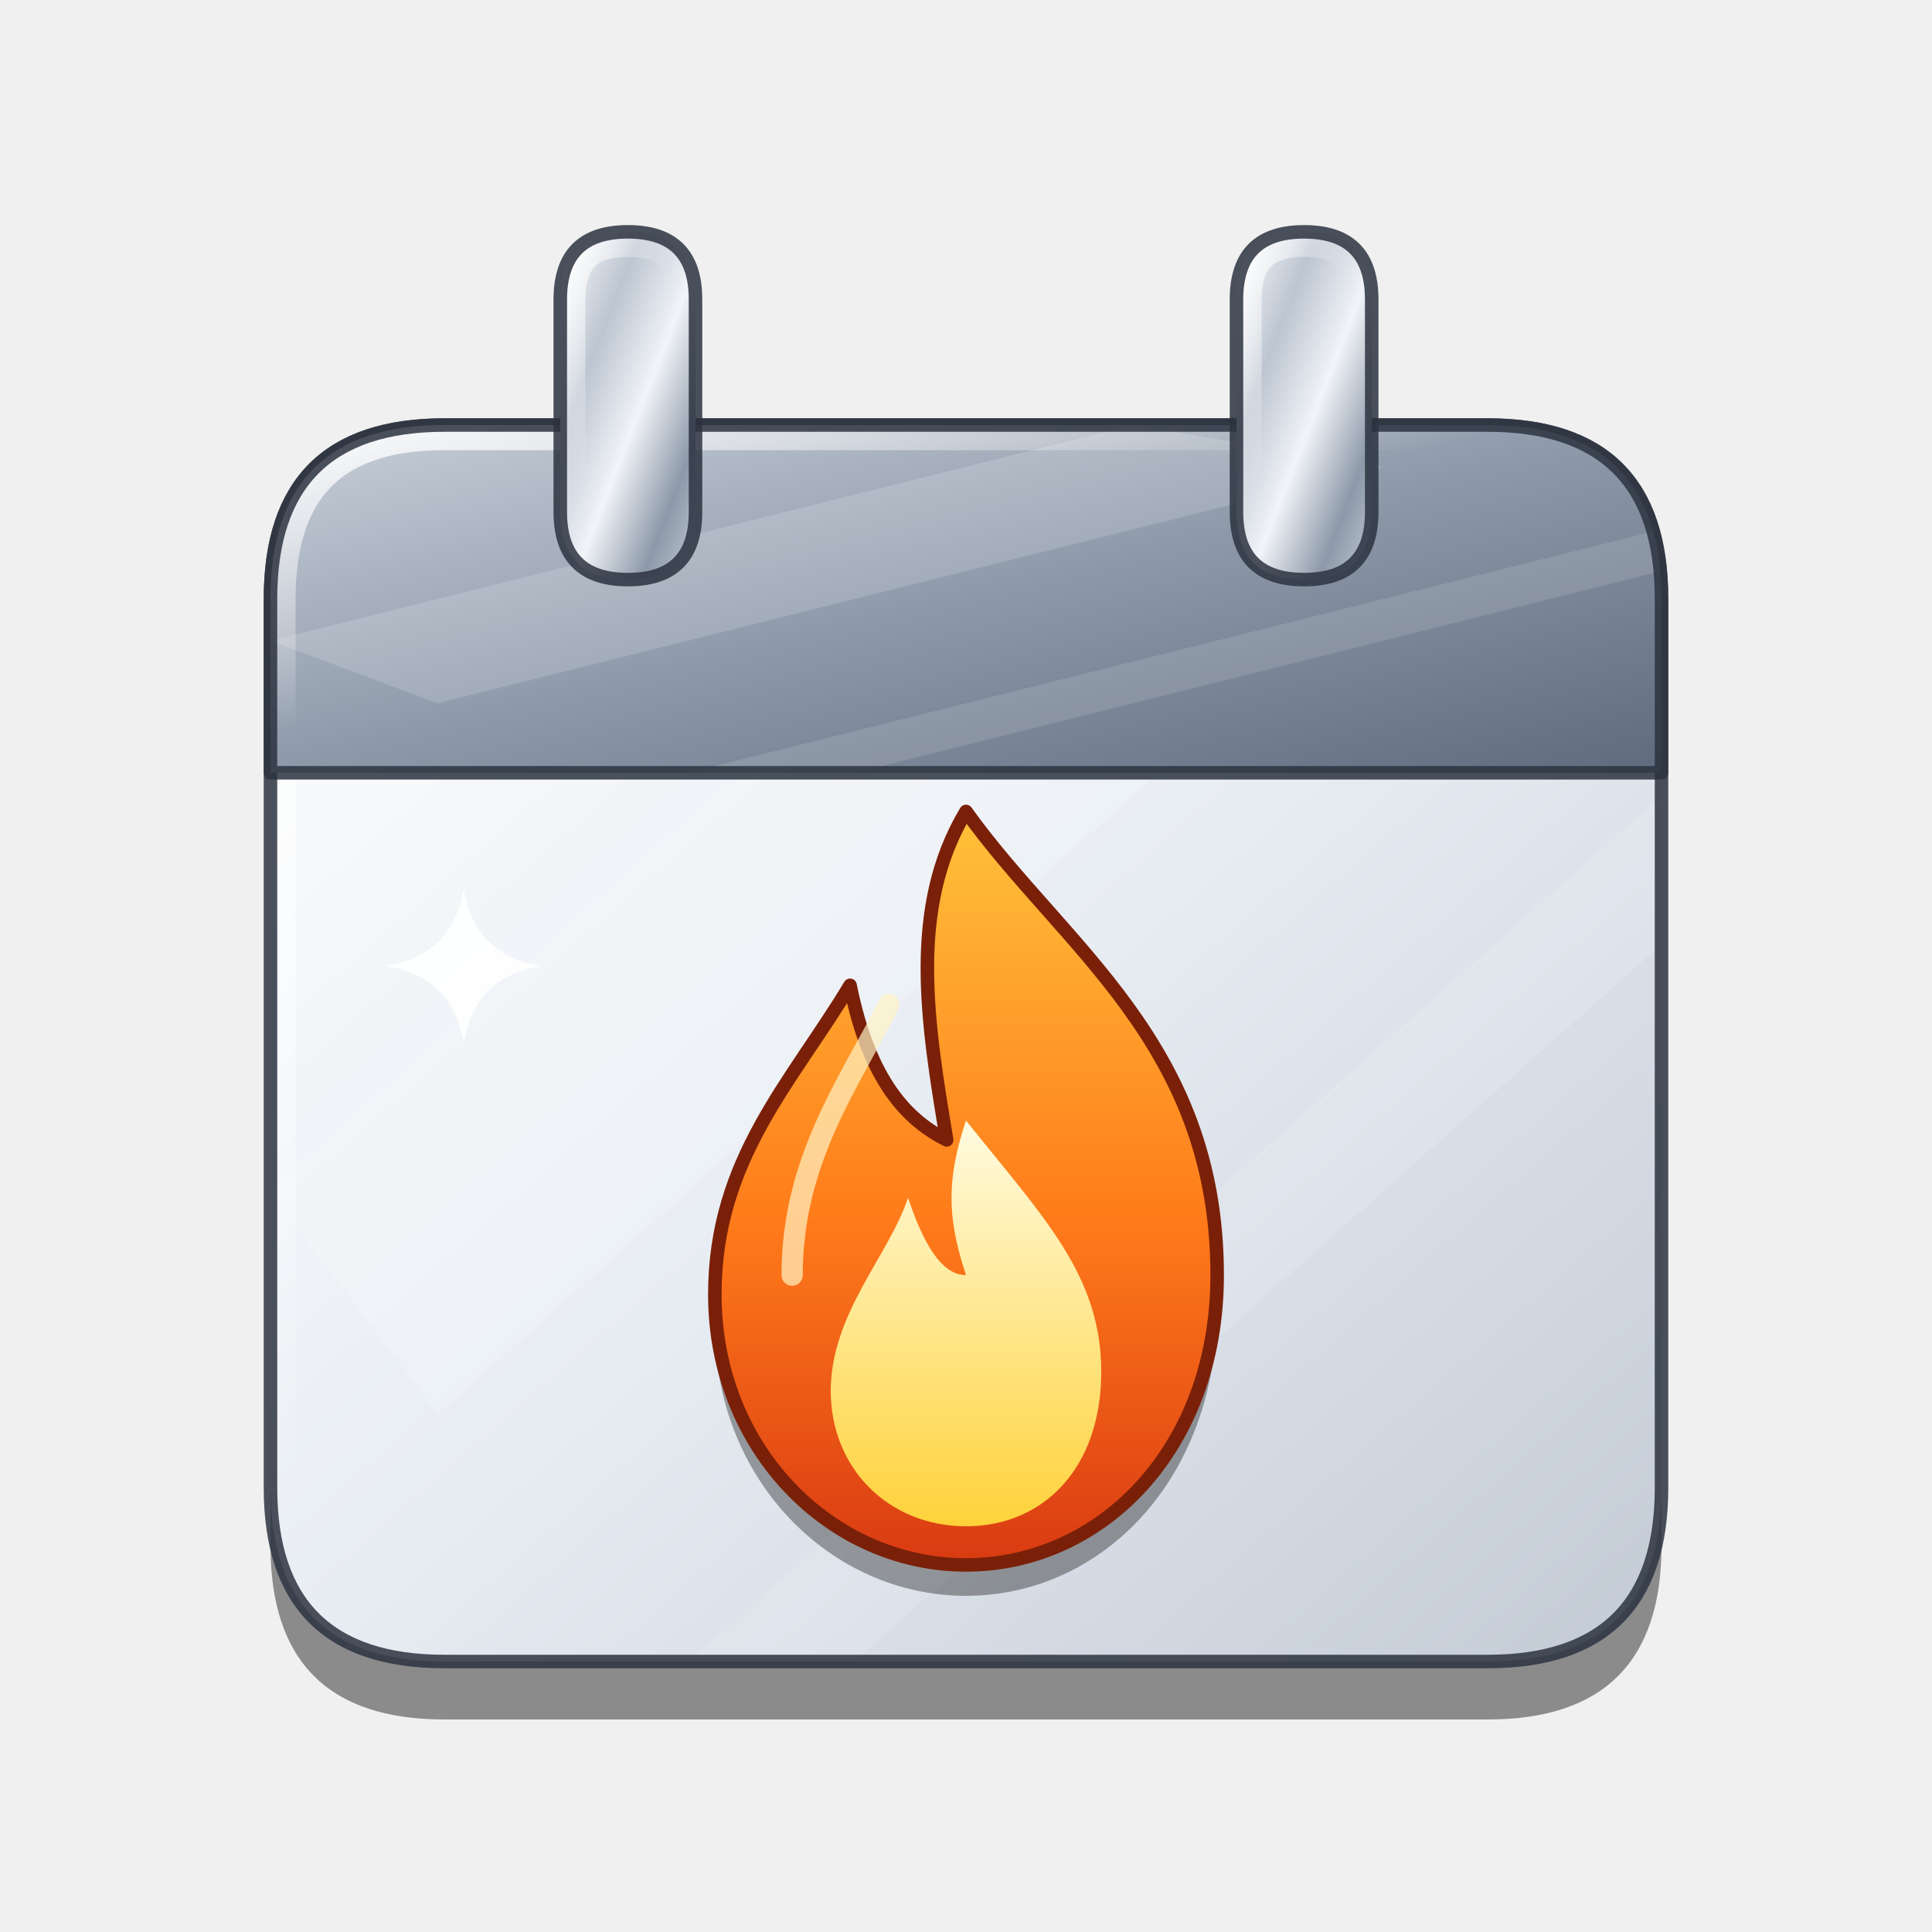
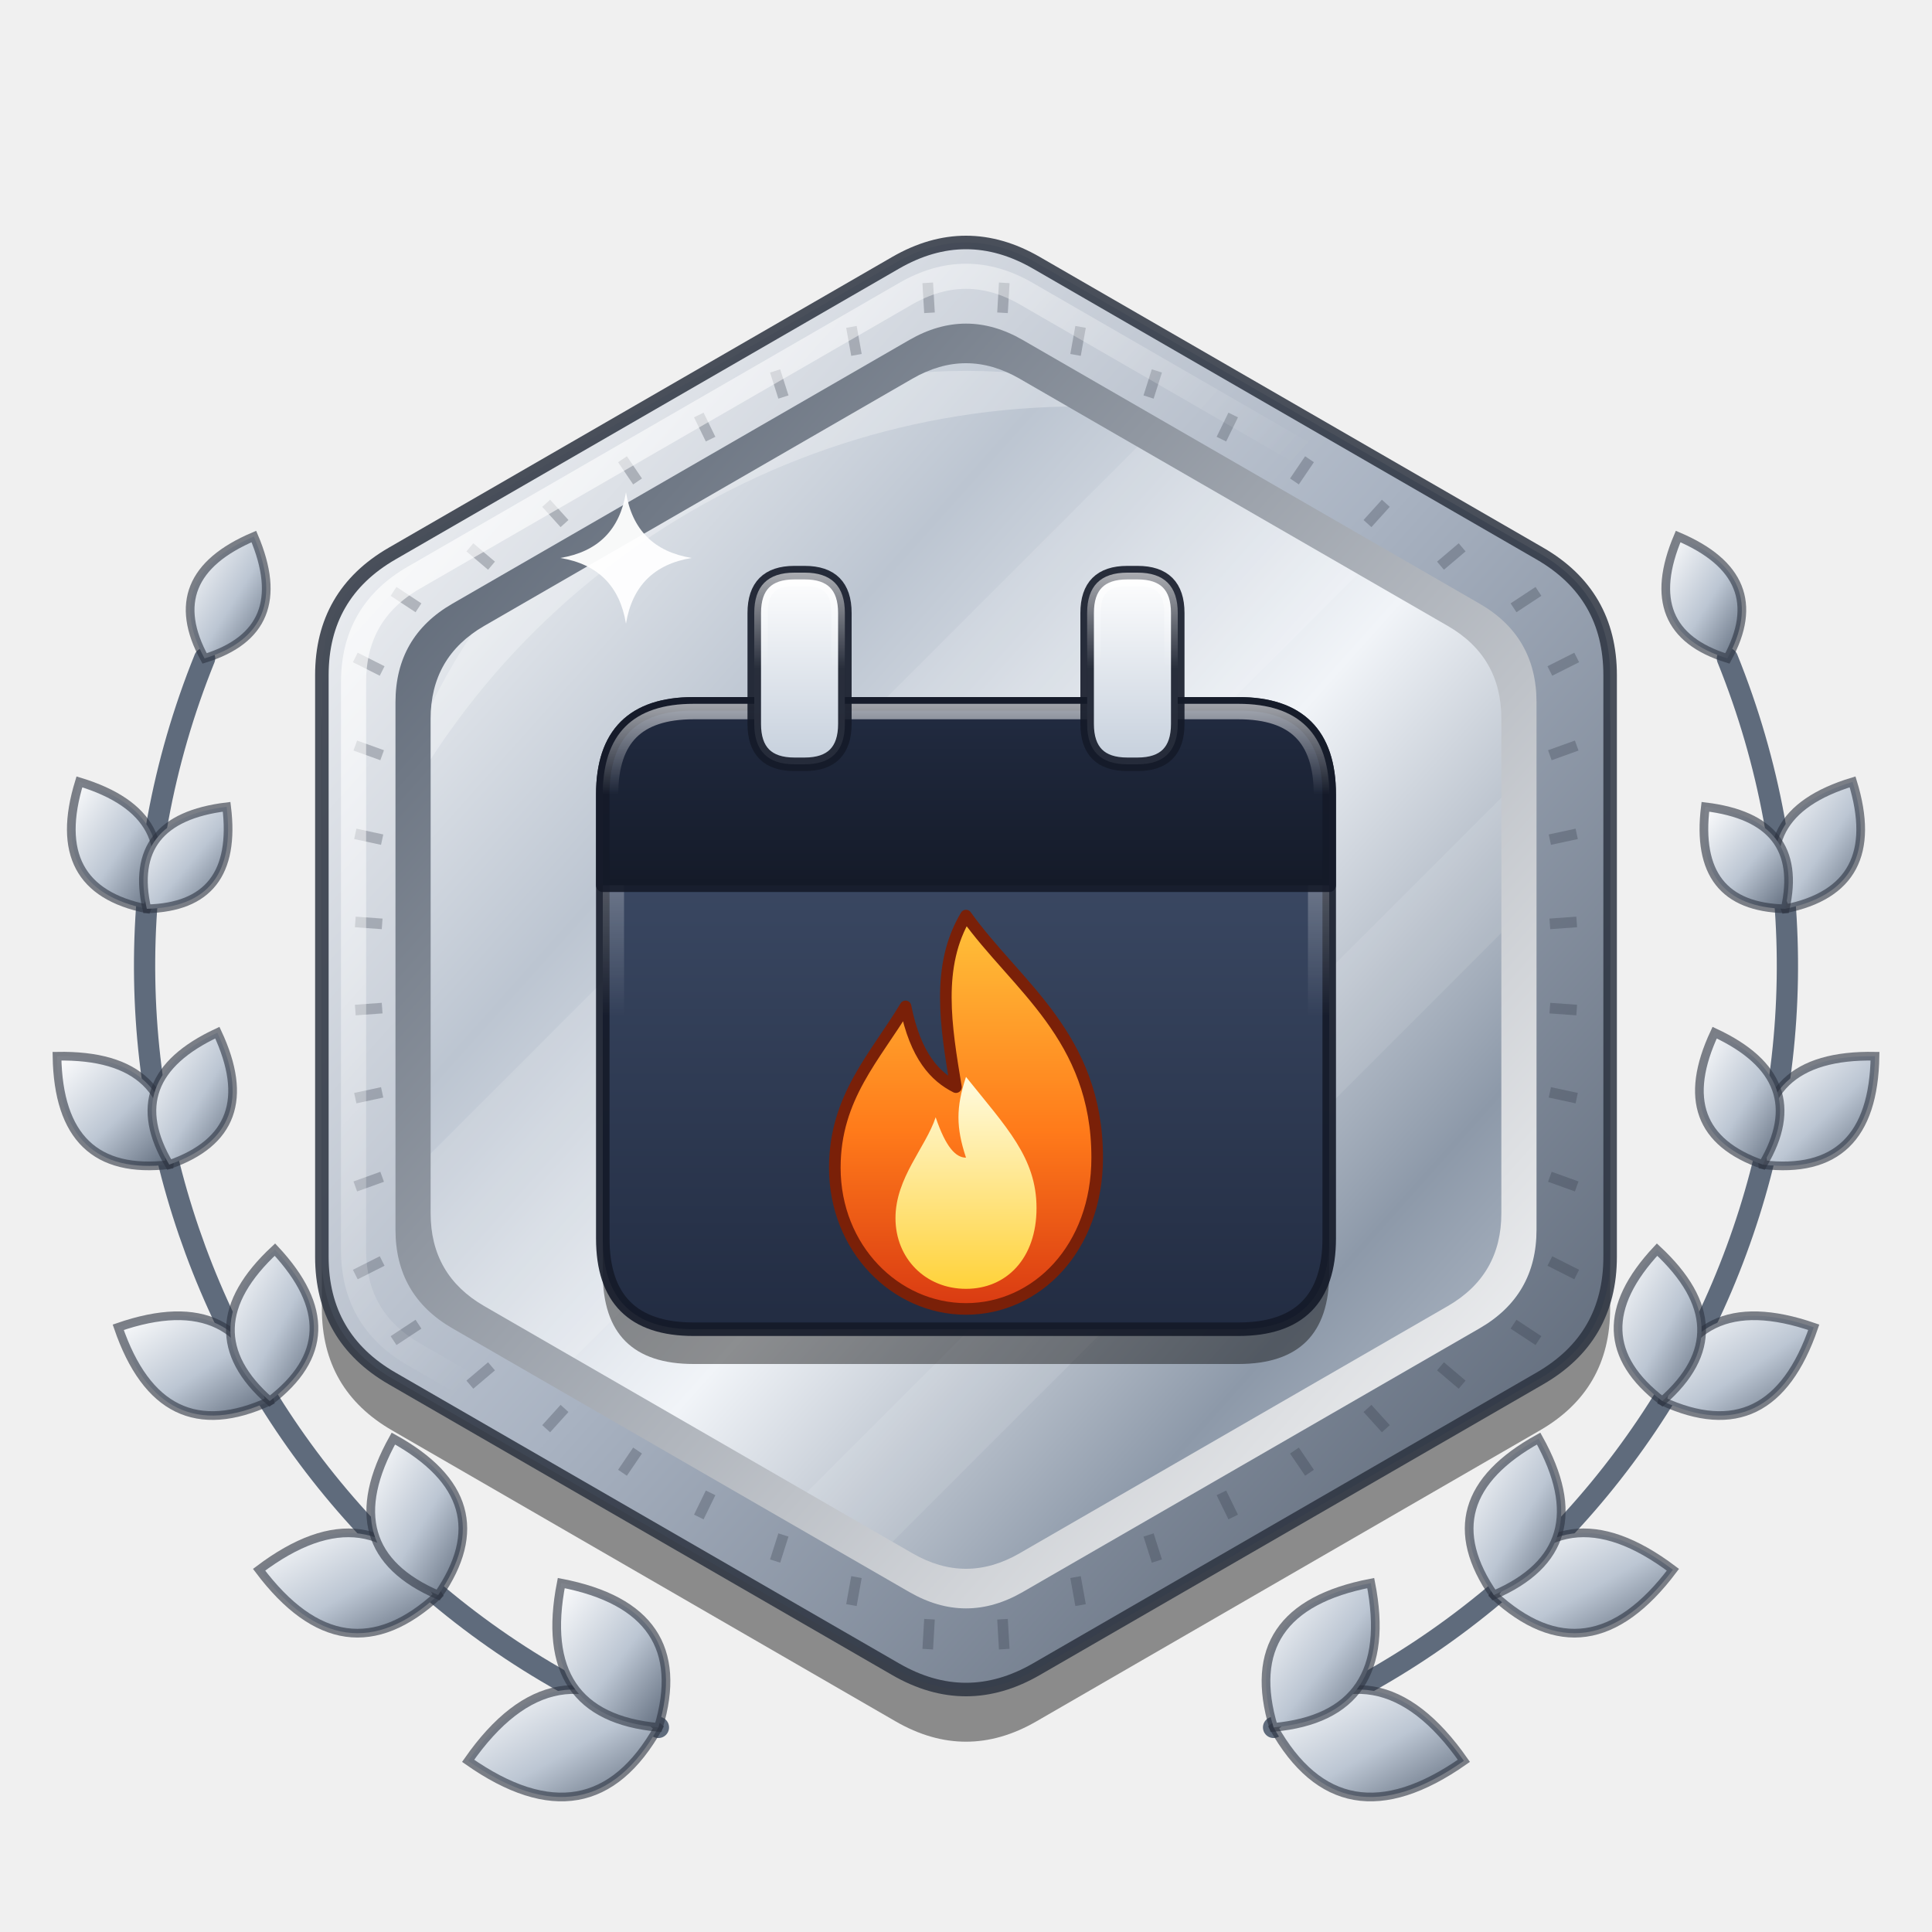
<svg xmlns="http://www.w3.org/2000/svg" width="120" height="120" viewBox="0 0 100 100">
  <defs>
-     <linearGradient id="m" x1="0" y1="0" x2="1" y2="1">
+     <linearGradient id="diasReto-plata-sym" x1="0" y1="0" x2="0" y2="1">
+       <stop offset="0" stop-color="#43526e" />
+       <stop offset="1" stop-color="#222c42" />
+     </linearGradient>
+     <linearGradient id="diasReto-plata-symD" x1="0" y1="0" x2="0" y2="1">
+       <stop offset="0" stop-color="#222c42" />
+       <stop offset="1" stop-color="#141a28" />
+     </linearGradient>
+     <linearGradient id="diasReto-plata-light" x1="0" y1="0" x2="0" y2="1">
+       <stop offset="0" stop-color="#ffffff" />
+       <stop offset="1" stop-color="#c5cfdc" />
+     </linearGradient>
+     <linearGradient id="diasReto-plata-symHl" x1="0" y1="0" x2="0" y2="1">
+       <stop offset="0" stop-color="#fff" stop-opacity="0.6" />
+       <stop offset="0.5" stop-color="#fff" stop-opacity="0" />
+       <stop offset="1" stop-color="#fff" stop-opacity="0" />
+     </linearGradient>
+     <linearGradient id="diasReto-plata-acc" x1="0" y1="0" x2="0" y2="1">
+       <stop offset="0" stop-color="#ff8a4a" />
+       <stop offset="1" stop-color="#d93a12" />
+     </linearGradient>
+     <linearGradient id="diasReto-plata-flame" x1="0" y1="0" x2="0" y2="1">
+       <stop offset="0" stop-color="#ffc23a" />
+       <stop offset="0.55" stop-color="#ff7a1a" />
+       <stop offset="1" stop-color="#d93a12" />
+     </linearGradient>
+     <linearGradient id="diasReto-plata-flameIn" x1="0" y1="0" x2="0" y2="1">
+       <stop offset="0" stop-color="#fffbe0" />
+       <stop offset="1" stop-color="#ffd23a" />
+     </linearGradient>
+     <linearGradient id="diasReto-plata-leaf" x1="0" y1="0" x2="1" y2="1">
+       <stop offset="0" stop-color="#ffffff" />
+       <stop offset="0.55" stop-color="#bcc6d3" />
+       <stop offset="1" stop-color="#5f6b7c" />
+     </linearGradient>
+     <linearGradient id="diasReto-plata-rim" x1="0" y1="0" x2="1" y2="1">
+       <stop offset="0" stop-color="#ffffff" />
+       <stop offset="0.5" stop-color="#a9b3c2" />
+       <stop offset="1" stop-color="#4f5a6a" />
+     </linearGradient>
+     <linearGradient id="diasReto-plata-rimIn" x1="0" y1="0" x2="1" y2="1">
+       <stop offset="0" stop-color="#4f5a6a" />
+       <stop offset="1" stop-color="#ffffff" />
+     </linearGradient>
+     <linearGradient id="diasReto-plata-hl" x1="0" y1="0" x2="1" y2="1">
+       <stop offset="0" stop-color="#fff" stop-opacity="0.95" />
+       <stop offset="0.45" stop-color="#fff" stop-opacity="0" />
+       <stop offset="1" stop-color="#fff" stop-opacity="0" />
+     </linearGradient>
+     <linearGradient id="diasReto-plata-face" x1="0" y1="0" x2="1" y2="1">
      <stop offset="0" stop-color="#ffffff" />
      <stop offset="0.3" stop-color="#bcc5d1" />
      <stop offset="0.55" stop-color="#f1f4f8" />
      <stop offset="0.8" stop-color="#8d99a9" />
      <stop offset="1" stop-color="#c2cad5" />
    </linearGradient>
-     <linearGradient id="md" x1="0" y1="0" x2="1" y2="1">
-       <stop offset="0" stop-color="#c9d0da" />
-       <stop offset="0.5" stop-color="#8d99a9" />
-       <stop offset="1" stop-color="#5f6b7c" />
-     </linearGradient>
-     <linearGradient id="ml" x1="0" y1="0" x2="1" y2="1">
-       <stop offset="0" stop-color="#ffffff" />
-       <stop offset="0.5" stop-color="#e8edf3" />
-       <stop offset="1" stop-color="#c2cad5" />
-     </linearGradient>
-     <linearGradient id="hl" x1="0" y1="0" x2="1" y2="1">
-       <stop offset="0" stop-color="#fff" stop-opacity="0.95" />
-       <stop offset="0.45" stop-color="#fff" stop-opacity="0" />
-       <stop offset="1" stop-color="#fff" stop-opacity="0" />
-     </linearGradient>
-     <linearGradient id="flame" x1="0" y1="0" x2="0" y2="1">
-       <stop offset="0" stop-color="#ffc23a" />
-       <stop offset="0.55" stop-color="#ff7a1a" />
-       <stop offset="1" stop-color="#d93a12" />
-     </linearGradient>
-     <linearGradient id="flameIn" x1="0" y1="0" x2="0" y2="1">
-       <stop offset="0" stop-color="#fffbe0" />
-       <stop offset="1" stop-color="#ffd23a" />
-     </linearGradient>
-     <clipPath id="c0">
-       <path d="M14,31Q14,22 23,22L77,22Q86,22 86,31L86,77Q86,86 77,86L23,86Q14,86 14,77Z" />
+     <clipPath id="diasReto-plata-fc">
+       <path d="M47.23,19.6Q50,18 52.77,19.6L74.94,32.4Q77.71,34 77.71,37.2L77.71,62.8Q77.71,66 74.94,67.6L52.77,80.4Q50,82 47.23,80.4L25.06,67.6Q22.29,66 22.29,62.8L22.29,37.2Q22.29,34 25.06,32.4Z" />
    </clipPath>
-     <clipPath id="c1">
-       <path d="M23,22L77,22Q86,22 86,31L86,40L14,40L14,31Q14,22 23,22Z" />
+     <clipPath id="diasReto-plata-s0">
+       <path d="M31.2,41.12Q31.2,36.43 35.9,36.43L64.1,36.43Q68.8,36.43 68.8,41.12L68.8,64.1Q68.8,68.8 64.1,68.8L35.9,68.8Q31.2,68.8 31.2,64.1Z" />
    </clipPath>
-     <clipPath id="c2">
-       <path d="M29,15.5Q29,12 32.5,12L32.5,12Q36,12 36,15.5L36,26.5Q36,30 32.5,30L32.5,30Q29,30 29,26.5Z" />
+     <clipPath id="diasReto-plata-s1">
+       <path d="M35.9,36.43L64.1,36.43Q68.8,36.43 68.8,41.12L68.8,45.82L31.2,45.82L31.2,41.12Q31.2,36.43 35.9,36.43Z" />
    </clipPath>
-     <clipPath id="c3">
-       <path d="M64,15.5Q64,12 67.5,12L67.5,12Q71,12 71,15.5L71,26.5Q71,30 67.5,30L67.5,30Q64,30 64,26.5Z" />
+     <clipPath id="diasReto-plata-s2">
+       <path d="M39.04,31.73Q39.04,29.64 41.12,29.64L41.65,29.64Q43.73,29.64 43.73,31.73L43.73,37.47Q43.73,39.56 41.65,39.56L41.12,39.56Q39.04,39.56 39.04,37.47Z" />
+     </clipPath>
+     <clipPath id="diasReto-plata-s3">
+       <path d="M56.27,31.73Q56.27,29.64 58.35,29.64L58.88,29.64Q60.96,29.64 60.96,31.73L60.96,37.47Q60.96,39.56 58.88,39.56L58.35,39.56Q56.27,39.56 56.27,37.47Z" />
    </clipPath>
  </defs>
-   <path d="M14,34Q14,25 23,25L77,25Q86,25 86,34L86,80Q86,89 77,89L23,89Q14,89 14,80Z" fill="#000" opacity="0.42" />
-   <path d="M23,25L77,25Q86,25 86,34L86,43L14,43L14,34Q14,25 23,25Z" fill="#000" opacity="0.42" />
-   <path d="M29,18.5Q29,15 32.5,15L32.5,15Q36,15 36,18.5L36,29.5Q36,33 32.5,33L32.5,33Q29,33 29,29.5Z" fill="#000" opacity="0.42" />
-   <path d="M64,18.5Q64,15 67.5,15L67.5,15Q71,15 71,18.5L71,29.5Q71,33 67.5,33L67.5,33Q64,33 64,29.5Z" fill="#000" opacity="0.42" />
-   <path d="M14,31Q14,22 23,22L77,22Q86,22 86,31L86,77Q86,86 77,86L23,86Q14,86 14,77Z" fill="url(#ml)" />
-   <g clip-path="url(#c0)">
-     <polygon points="14,61.68 58.64,22 71.6,29.68 22.64,73.2" fill="#fff" opacity="0.16" />
-     <polygon points="35.6,86 86,41.2 86,48.88 44.24,86" fill="#fff" opacity="0.12" />
-     <path d="M14,31Q14,22 23,22L77,22Q86,22 86,31L86,77Q86,86 77,86L23,86Q14,86 14,77Z" fill="none" stroke="url(#hl)" stroke-width="2.6" />
+   <path d="M34.08,89.41A42.5 42.5 0 0 1 10.59,34.08" fill="none" stroke="#5f6b7c" stroke-width="1.1" stroke-linecap="round" />
+   <path d="M34.08,89.41Q28.69,84.76 24.23,91.14Q30.6,95.61 34.08,89.41Z" fill="url(#diasReto-plata-leaf)" stroke="#2c3340" stroke-width="0.45" stroke-opacity="0.6" />
+   <path d="M34.08,89.41Q35.93,83.27 29.05,81.94Q27.7,88.82 34.08,89.41Z" fill="url(#diasReto-plata-leaf)" stroke="#2c3340" stroke-width="0.45" stroke-opacity="0.6" />
+   <path d="M22.68,82.56Q19.23,76.86 13.41,81.25Q17.79,87.08 22.68,82.56Z" fill="url(#diasReto-plata-leaf)" stroke="#2c3340" stroke-width="0.45" stroke-opacity="0.6" />
+   <path d="M22.68,82.56Q26.1,77.63 20.36,74.46Q17.17,80.19 22.68,82.56Z" fill="url(#diasReto-plata-leaf)" stroke="#2c3340" stroke-width="0.45" stroke-opacity="0.6" />
+   <path d="M13.96,72.52Q12.54,66.48 6.12,68.7Q8.32,75.12 13.96,72.52Z" fill="url(#diasReto-plata-leaf)" stroke="#2c3340" stroke-width="0.45" stroke-opacity="0.6" />
+   <path d="M13.96,72.52Q18.4,69.14 14.23,64.68Q9.76,68.84 13.96,72.52Z" fill="url(#diasReto-plata-leaf)" stroke="#2c3340" stroke-width="0.45" stroke-opacity="0.6" />
+   <path d="M8.76,60.28Q9.24,54.55 2.95,54.67Q3.05,60.96 8.76,60.28Z" fill="url(#diasReto-plata-leaf)" stroke="#2c3340" stroke-width="0.45" stroke-opacity="0.6" />
+   <path d="M8.76,60.28Q13.65,58.58 11.25,53.45Q6.12,55.84 8.76,60.28Z" fill="url(#diasReto-plata-leaf)" stroke="#2c3340" stroke-width="0.45" stroke-opacity="0.6" />
+   <path d="M7.6,47.04Q9.65,42.15 4.11,40.47Q2.41,46 7.6,47.04Z" fill="url(#diasReto-plata-leaf)" stroke="#2c3340" stroke-width="0.45" stroke-opacity="0.6" />
+   <path d="M7.6,47.04Q12.37,46.93 11.73,41.76Q6.55,42.39 7.6,47.04Z" fill="url(#diasReto-plata-leaf)" stroke="#2c3340" stroke-width="0.45" stroke-opacity="0.6" />
+   <path d="M10.59,34.08Q15.21,32.65 13.14,27.77Q8.27,29.84 10.59,34.08Z" fill="url(#diasReto-plata-leaf)" stroke="#2c3340" stroke-width="0.45" stroke-opacity="0.6" />
+   <path d="M65.92,89.41A42.5 42.5 0 0 0 89.41,34.08" fill="none" stroke="#5f6b7c" stroke-width="1.1" stroke-linecap="round" />
+   <path d="M65.92,89.41Q69.4,95.61 75.77,91.14Q71.31,84.76 65.92,89.41Z" fill="url(#diasReto-plata-leaf)" stroke="#2c3340" stroke-width="0.45" stroke-opacity="0.6" />
+   <path d="M65.92,89.41Q72.3,88.82 70.95,81.94Q64.07,83.27 65.92,89.41Z" fill="url(#diasReto-plata-leaf)" stroke="#2c3340" stroke-width="0.45" stroke-opacity="0.6" />
+   <path d="M77.32,82.56Q82.21,87.08 86.59,81.25Q80.77,76.86 77.32,82.56Z" fill="url(#diasReto-plata-leaf)" stroke="#2c3340" stroke-width="0.45" stroke-opacity="0.6" />
+   <path d="M77.32,82.56Q82.83,80.19 79.64,74.46Q73.9,77.63 77.32,82.56Z" fill="url(#diasReto-plata-leaf)" stroke="#2c3340" stroke-width="0.45" stroke-opacity="0.6" />
+   <path d="M86.04,72.52Q91.68,75.12 93.88,68.7Q87.46,66.48 86.04,72.52Z" fill="url(#diasReto-plata-leaf)" stroke="#2c3340" stroke-width="0.45" stroke-opacity="0.6" />
+   <path d="M86.04,72.52Q90.24,68.84 85.77,64.68Q81.6,69.14 86.04,72.52Z" fill="url(#diasReto-plata-leaf)" stroke="#2c3340" stroke-width="0.45" stroke-opacity="0.6" />
+   <path d="M91.24,60.28Q96.95,60.96 97.05,54.67Q90.76,54.55 91.24,60.28Z" fill="url(#diasReto-plata-leaf)" stroke="#2c3340" stroke-width="0.45" stroke-opacity="0.6" />
+   <path d="M91.24,60.28Q93.88,55.84 88.75,53.45Q86.35,58.58 91.24,60.28Z" fill="url(#diasReto-plata-leaf)" stroke="#2c3340" stroke-width="0.45" stroke-opacity="0.6" />
+   <path d="M92.4,47.04Q97.59,46 95.89,40.47Q90.35,42.15 92.4,47.04Z" fill="url(#diasReto-plata-leaf)" stroke="#2c3340" stroke-width="0.45" stroke-opacity="0.6" />
+   <path d="M92.4,47.04Q93.45,42.39 88.27,41.76Q87.63,46.93 92.4,47.04Z" fill="url(#diasReto-plata-leaf)" stroke="#2c3340" stroke-width="0.45" stroke-opacity="0.6" />
+   <path d="M89.41,34.08Q91.73,29.84 86.86,27.77Q84.79,32.65 89.41,34.08Z" fill="url(#diasReto-plata-leaf)" stroke="#2c3340" stroke-width="0.45" stroke-opacity="0.6" />
+   <path d="M46.36,16.3Q50,14.2 53.64,16.3L79.7,31.35Q83.34,33.45 83.34,37.65L83.34,67.74Q83.34,71.94 79.7,74.04L53.64,89.1Q50,91.2 46.36,89.1L20.3,74.04Q16.66,71.94 16.66,67.74L16.66,37.64Q16.66,33.44 20.3,31.34Z" fill="#000" opacity="0.42" stroke-linejoin="round" />
+   <path d="M46.36,13.6Q50,11.5 53.64,13.6L79.7,28.65Q83.34,30.75 83.34,34.95L83.34,65.05Q83.34,69.25 79.7,71.35L53.64,86.4Q50,88.5 46.36,86.4L20.3,71.35Q16.66,69.25 16.66,65.05L16.66,34.95Q16.66,30.75 20.3,28.65Z" fill="url(#diasReto-plata-rim)" stroke="#2c3340" stroke-width="0.7" stroke-opacity="0.85" stroke-linejoin="round" />
+   <line x1="51.89" y1="16.19" x2="51.98" y2="14.64" stroke="#2c3340" stroke-width="0.55" opacity="0.28" />
+   <line x1="55.67" y1="18.37" x2="55.93" y2="16.92" stroke="#2c3340" stroke-width="0.55" opacity="0.28" />
+   <line x1="59.45" y1="20.55" x2="59.88" y2="19.2" stroke="#2c3340" stroke-width="0.55" opacity="0.28" />
+   <line x1="63.22" y1="22.73" x2="63.83" y2="21.48" stroke="#2c3340" stroke-width="0.55" opacity="0.28" />
+   <line x1="67" y1="24.92" x2="67.78" y2="23.77" stroke="#2c3340" stroke-width="0.55" opacity="0.28" />
+   <line x1="70.78" y1="27.1" x2="71.73" y2="26.05" stroke="#2c3340" stroke-width="0.55" opacity="0.28" />
+   <line x1="74.56" y1="29.28" x2="75.68" y2="28.33" stroke="#2c3340" stroke-width="0.55" opacity="0.28" />
+   <line x1="78.34" y1="31.46" x2="79.63" y2="30.61" stroke="#2c3340" stroke-width="0.55" opacity="0.28" />
+   <line x1="80.22" y1="34.73" x2="81.61" y2="34.03" stroke="#2c3340" stroke-width="0.55" opacity="0.28" />
+   <line x1="80.22" y1="39.09" x2="81.61" y2="38.59" stroke="#2c3340" stroke-width="0.55" opacity="0.28" />
+   <line x1="80.22" y1="43.46" x2="81.61" y2="43.16" stroke="#2c3340" stroke-width="0.55" opacity="0.28" />
+   <line x1="80.22" y1="47.82" x2="81.61" y2="47.72" stroke="#2c3340" stroke-width="0.55" opacity="0.28" />
+   <line x1="80.22" y1="52.18" x2="81.61" y2="52.28" stroke="#2c3340" stroke-width="0.55" opacity="0.28" />
+   <line x1="80.22" y1="56.54" x2="81.61" y2="56.84" stroke="#2c3340" stroke-width="0.55" opacity="0.28" />
+   <line x1="80.22" y1="60.91" x2="81.61" y2="61.41" stroke="#2c3340" stroke-width="0.55" opacity="0.28" />
+   <line x1="80.22" y1="65.27" x2="81.61" y2="65.97" stroke="#2c3340" stroke-width="0.55" opacity="0.28" />
+   <line x1="78.34" y1="68.54" x2="79.63" y2="69.39" stroke="#2c3340" stroke-width="0.55" opacity="0.28" />
+   <line x1="74.56" y1="70.72" x2="75.68" y2="71.67" stroke="#2c3340" stroke-width="0.55" opacity="0.28" />
+   <line x1="70.78" y1="72.9" x2="71.73" y2="73.95" stroke="#2c3340" stroke-width="0.55" opacity="0.28" />
+   <line x1="67" y1="75.08" x2="67.78" y2="76.23" stroke="#2c3340" stroke-width="0.55" opacity="0.28" />
+   <line x1="63.22" y1="77.27" x2="63.83" y2="78.52" stroke="#2c3340" stroke-width="0.55" opacity="0.28" />
+   <line x1="59.45" y1="79.45" x2="59.88" y2="80.8" stroke="#2c3340" stroke-width="0.55" opacity="0.28" />
+   <line x1="55.67" y1="81.63" x2="55.93" y2="83.08" stroke="#2c3340" stroke-width="0.55" opacity="0.28" />
+   <line x1="51.89" y1="83.81" x2="51.98" y2="85.36" stroke="#2c3340" stroke-width="0.55" opacity="0.28" />
+   <line x1="48.11" y1="83.81" x2="48.02" y2="85.36" stroke="#2c3340" stroke-width="0.55" opacity="0.28" />
+   <line x1="44.33" y1="81.63" x2="44.07" y2="83.08" stroke="#2c3340" stroke-width="0.55" opacity="0.28" />
+   <line x1="40.55" y1="79.45" x2="40.12" y2="80.8" stroke="#2c3340" stroke-width="0.55" opacity="0.28" />
+   <line x1="36.78" y1="77.27" x2="36.17" y2="78.52" stroke="#2c3340" stroke-width="0.55" opacity="0.28" />
+   <line x1="33" y1="75.08" x2="32.22" y2="76.23" stroke="#2c3340" stroke-width="0.55" opacity="0.28" />
+   <line x1="29.22" y1="72.9" x2="28.27" y2="73.95" stroke="#2c3340" stroke-width="0.55" opacity="0.28" />
+   <line x1="25.44" y1="70.72" x2="24.32" y2="71.67" stroke="#2c3340" stroke-width="0.55" opacity="0.28" />
+   <line x1="21.66" y1="68.54" x2="20.37" y2="69.39" stroke="#2c3340" stroke-width="0.55" opacity="0.28" />
+   <line x1="19.78" y1="65.27" x2="18.39" y2="65.97" stroke="#2c3340" stroke-width="0.55" opacity="0.28" />
+   <line x1="19.78" y1="60.91" x2="18.39" y2="61.41" stroke="#2c3340" stroke-width="0.55" opacity="0.28" />
+   <line x1="19.78" y1="56.54" x2="18.39" y2="56.84" stroke="#2c3340" stroke-width="0.55" opacity="0.28" />
+   <line x1="19.78" y1="52.18" x2="18.39" y2="52.28" stroke="#2c3340" stroke-width="0.55" opacity="0.28" />
+   <line x1="19.78" y1="47.82" x2="18.39" y2="47.72" stroke="#2c3340" stroke-width="0.55" opacity="0.28" />
+   <line x1="19.78" y1="43.46" x2="18.39" y2="43.16" stroke="#2c3340" stroke-width="0.55" opacity="0.28" />
+   <line x1="19.78" y1="39.09" x2="18.39" y2="38.59" stroke="#2c3340" stroke-width="0.55" opacity="0.28" />
+   <line x1="19.78" y1="34.73" x2="18.39" y2="34.03" stroke="#2c3340" stroke-width="0.55" opacity="0.28" />
+   <line x1="21.66" y1="31.46" x2="20.37" y2="30.61" stroke="#2c3340" stroke-width="0.55" opacity="0.28" />
+   <line x1="25.44" y1="29.28" x2="24.32" y2="28.33" stroke="#2c3340" stroke-width="0.55" opacity="0.28" />
+   <line x1="29.22" y1="27.1" x2="28.27" y2="26.05" stroke="#2c3340" stroke-width="0.55" opacity="0.28" />
+   <line x1="33" y1="24.92" x2="32.22" y2="23.77" stroke="#2c3340" stroke-width="0.55" opacity="0.28" />
+   <line x1="36.78" y1="22.73" x2="36.17" y2="21.48" stroke="#2c3340" stroke-width="0.55" opacity="0.28" />
+   <line x1="40.55" y1="20.55" x2="40.12" y2="19.2" stroke="#2c3340" stroke-width="0.55" opacity="0.28" />
+   <line x1="44.33" y1="18.37" x2="44.07" y2="16.92" stroke="#2c3340" stroke-width="0.55" opacity="0.28" />
+   <line x1="48.11" y1="16.19" x2="48.02" y2="14.64" stroke="#2c3340" stroke-width="0.55" opacity="0.28" />
+   <path d="M46.88,15.2Q50,13.4 53.12,15.2L78.58,29.9Q81.7,31.7 81.7,35.3L81.7,64.7Q81.7,68.3 78.58,70.1L53.12,84.8Q50,86.6 46.88,84.8L21.42,70.1Q18.3,68.3 18.3,64.7L18.3,35.3Q18.3,31.7 21.42,29.9Z" fill="none" stroke="url(#diasReto-plata-hl)" stroke-width="1.3" />
+   <path d="M47.06,17.6Q50,15.9 52.94,17.6L76.59,31.25Q79.53,32.95 79.53,36.35L79.53,63.65Q79.53,67.05 76.59,68.75L52.94,82.4Q50,84.1 47.06,82.4L23.41,68.75Q20.47,67.05 20.47,63.65L20.47,36.35Q20.47,32.95 23.41,31.25Z" fill="url(#diasReto-plata-rimIn)" />
+   <path d="M47.23,19.6Q50,18 52.77,19.6L74.94,32.4Q77.71,34 77.71,37.2L77.71,62.8Q77.71,66 74.94,67.6L52.77,80.4Q50,82 47.23,80.4L25.06,67.6Q22.29,66 22.29,62.8L22.29,37.2Q22.29,34 25.06,32.4Z" fill="url(#diasReto-plata-face)" />
+   <g clip-path="url(#diasReto-plata-fc)">
+     <polygon points="18,64 64,18 74,26 26,74" fill="#fff" opacity="0.13" />
+     <polygon points="33,86 86,33 89,37 37,89" fill="#fff" opacity="0.1" />
+     <path d="M19.87,43.6A30.8 30.8 0 0 1 61.54,21.44A40.04 40.04 0 0 0 19.87,43.6Z" fill="#fff" opacity="0.28" />
  </g>
-   <path d="M14,31Q14,22 23,22L77,22Q86,22 86,31L86,77Q86,86 77,86L23,86Q14,86 14,77Z" fill="none" stroke="#2c3340" stroke-width="0.7" stroke-opacity="0.85" stroke-linejoin="round" />
-   <path d="M23,22L77,22Q86,22 86,31L86,40L14,40L14,31Q14,22 23,22Z" fill="url(#md)" />
-   <g clip-path="url(#c1)">
-     <polygon points="14,33.16 58.64,22 71.6,24.16 22.64,36.4" fill="#fff" opacity="0.16" />
-     <polygon points="35.6,40 86,27.4 86,29.56 44.24,40" fill="#fff" opacity="0.12" />
-     <path d="M23,22L77,22Q86,22 86,31L86,40L14,40L14,31Q14,22 23,22Z" fill="none" stroke="url(#hl)" stroke-width="2.6" />
+   <path d="M31.2,42.92Q31.2,38.23 35.9,38.23L64.1,38.23Q68.8,38.23 68.8,42.92L68.8,65.9Q68.8,70.6 64.1,70.6L35.9,70.6Q31.2,70.6 31.2,65.9Z" fill="#000" opacity="0.42" stroke-linejoin="round" />
+   <path d="M39.04,33.53Q39.04,31.44 41.12,31.44L41.65,31.44Q43.73,31.44 43.73,33.53L43.73,39.27Q43.73,41.36 41.65,41.36L41.12,41.36Q39.04,41.36 39.04,39.27Z" fill="#000" opacity="0.42" stroke-linejoin="round" />
+   <path d="M56.27,33.53Q56.27,31.44 58.35,31.44L58.88,31.44Q60.96,31.44 60.96,33.53L60.96,39.27Q60.96,41.36 58.88,41.36L58.35,41.36Q56.27,41.36 56.27,39.27Z" fill="#000" opacity="0.42" stroke-linejoin="round" />
+   <path d="M31.2,41.12Q31.2,36.43 35.9,36.43L64.1,36.43Q68.8,36.43 68.8,41.12L68.8,64.1Q68.8,68.8 64.1,68.8L35.9,68.8Q31.2,68.8 31.2,64.1Z" fill="url(#diasReto-plata-sym)" stroke="#141a28" stroke-width="0.7" stroke-opacity="0.9" stroke-linejoin="round" />
+   <g clip-path="url(#diasReto-plata-s0)">
+     <path d="M31.2,41.12Q31.2,36.43 35.9,36.43L64.1,36.43Q68.8,36.43 68.8,41.12L68.8,64.1Q68.8,68.8 64.1,68.8L35.9,68.8Q31.2,68.8 31.2,64.1Z" fill="none" stroke="url(#diasReto-plata-symHl)" stroke-width="2.2" />
  </g>
-   <path d="M23,22L77,22Q86,22 86,31L86,40L14,40L14,31Q14,22 23,22Z" fill="none" stroke="#2c3340" stroke-width="0.7" stroke-opacity="0.85" stroke-linejoin="round" />
-   <path d="M29,15.5Q29,12 32.5,12L32.5,12Q36,12 36,15.5L36,26.5Q36,30 32.5,30L32.5,30Q29,30 29,26.5Z" fill="url(#m)" />
-   <g clip-path="url(#c2)">
-     <path d="M29,15.5Q29,12 32.5,12L32.5,12Q36,12 36,15.5L36,26.5Q36,30 32.5,30L32.5,30Q29,30 29,26.5Z" fill="none" stroke="url(#hl)" stroke-width="2.6" />
+   <path d="M35.9,36.43L64.1,36.43Q68.8,36.43 68.8,41.12L68.8,45.82L31.2,45.82L31.2,41.12Q31.2,36.43 35.9,36.43Z" fill="url(#diasReto-plata-symD)" stroke="#141a28" stroke-width="0.7" stroke-opacity="0.9" stroke-linejoin="round" />
+   <g clip-path="url(#diasReto-plata-s1)">
+     <path d="M35.9,36.43L64.1,36.43Q68.8,36.43 68.8,41.12L68.8,45.82L31.2,45.82L31.2,41.12Q31.2,36.43 35.9,36.43Z" fill="none" stroke="url(#diasReto-plata-symHl)" stroke-width="1.6" />
  </g>
-   <path d="M29,15.5Q29,12 32.5,12L32.5,12Q36,12 36,15.5L36,26.5Q36,30 32.5,30L32.5,30Q29,30 29,26.5Z" fill="none" stroke="#2c3340" stroke-width="0.7" stroke-opacity="0.85" stroke-linejoin="round" />
-   <path d="M64,15.5Q64,12 67.5,12L67.5,12Q71,12 71,15.5L71,26.5Q71,30 67.5,30L67.5,30Q64,30 64,26.5Z" fill="url(#m)" />
-   <g clip-path="url(#c3)">
-     <path d="M64,15.5Q64,12 67.5,12L67.5,12Q71,12 71,15.5L71,26.5Q71,30 67.5,30L67.5,30Q64,30 64,26.5Z" fill="none" stroke="url(#hl)" stroke-width="2.6" />
+   <path d="M31.2,45.82L68.8,45.82" fill="none" stroke="url(#diasReto-plata-light)" stroke-width="1.25" opacity="0.6" stroke-linecap="round" />
+   <path d="M39.04,31.73Q39.04,29.64 41.12,29.64L41.65,29.64Q43.73,29.64 43.73,31.73L43.73,37.47Q43.73,39.56 41.65,39.56L41.12,39.56Q39.04,39.56 39.04,37.47Z" fill="url(#diasReto-plata-light)" stroke="#141a28" stroke-width="0.7" stroke-opacity="0.9" stroke-linejoin="round" />
+   <g clip-path="url(#diasReto-plata-s2)">
+     <path d="M39.04,31.73Q39.04,29.64 41.12,29.64L41.65,29.64Q43.73,29.64 43.73,31.73L43.73,37.47Q43.73,39.56 41.65,39.56L41.12,39.56Q39.04,39.56 39.04,37.47Z" fill="none" stroke="url(#diasReto-plata-symHl)" stroke-width="1.4" />
  </g>
-   <path d="M64,15.5Q64,12 67.5,12L67.5,12Q71,12 71,15.5L71,26.5Q71,30 67.5,30L67.5,30Q64,30 64,26.5Z" fill="none" stroke="#2c3340" stroke-width="0.7" stroke-opacity="0.85" stroke-linejoin="round" />
-   <path d="M50,43.6C55,50.6 63,55.6 63,67.6C63,76.6 57,82.6 50,82.6C43,82.6 37,76.6 37,68.6C37,61.6 41,57.6 44,52.6C45,57.6 47,59.6 49,60.6C48,54.6 47,48.6 50,43.6Z" fill="#000" opacity="0.35" />
-   <path d="M50,42C55,49 63,54 63,66C63,75 57,81 50,81C43,81 37,75 37,67C37,60 41,56 44,51C45,56 47,58 49,59C48,53 47,47 50,42Z" fill="url(#flame)" stroke="#7a2008" stroke-width="0.7" stroke-linejoin="round" />
-   <path d="M50,58C54,63 57,66 57,71C57,76 54,79 50,79C46,79 43,76 43,72C43,68 46,65 47,62C48,65 49,66 50,66C49,63 49,61 50,58Z" fill="url(#flameIn)" />
-   <path d="M46,52C44,56 41,60 41,66" fill="none" stroke="#fff3c4" stroke-width="1.1" stroke-linecap="round" opacity="0.7" />
-   <path d="M24,46Q24.56,49.44 28,50Q24.56,50.56 24,54Q23.44,50.56 20,50Q23.44,49.44 24,46Z" fill="#fff" opacity="0.95" />
+   <path d="M56.27,31.73Q56.27,29.64 58.35,29.64L58.88,29.64Q60.96,29.64 60.96,31.73L60.96,37.47Q60.96,39.56 58.88,39.56L58.35,39.56Q56.27,39.56 56.27,37.47Z" fill="url(#diasReto-plata-light)" stroke="#141a28" stroke-width="0.7" stroke-opacity="0.9" stroke-linejoin="round" />
+   <g clip-path="url(#diasReto-plata-s3)">
+     <path d="M56.27,31.73Q56.27,29.64 58.35,29.64L58.88,29.64Q60.96,29.64 60.96,31.73L60.96,37.47Q60.96,39.56 58.88,39.56L58.35,39.56Q56.27,39.56 56.27,37.47Z" fill="none" stroke="url(#diasReto-plata-symHl)" stroke-width="1.4" />
+   </g>
+   <path d="M50,47.39C52.61,51.04 56.79,53.65 56.79,59.92C56.79,64.62 53.65,67.75 50,67.75C46.35,67.75 43.21,64.62 43.21,60.44C43.21,56.79 45.3,54.7 46.87,52.09C47.39,54.7 48.43,55.74 49.48,56.27C48.96,53.13 48.43,50 50,47.39Z" fill="url(#diasReto-plata-flame)" stroke="#7a2008" stroke-width="0.6" stroke-linejoin="round" />
+   <path d="M50,55.74C52.09,58.35 53.65,59.92 53.65,62.53C53.65,65.14 52.09,66.71 50,66.71C47.91,66.71 46.35,65.14 46.35,63.05C46.35,60.96 47.91,59.4 48.43,57.83C48.96,59.4 49.48,59.92 50,59.92C49.48,58.35 49.48,57.31 50,55.74Z" fill="url(#diasReto-plata-flameIn)" />
+   <path d="M32.4,25.48Q32.88,28.4 35.8,28.88Q32.88,29.36 32.4,32.28Q31.92,29.36 29,28.88Q31.92,28.4 32.4,25.48Z" fill="#fff" opacity="0.95" />
</svg>
